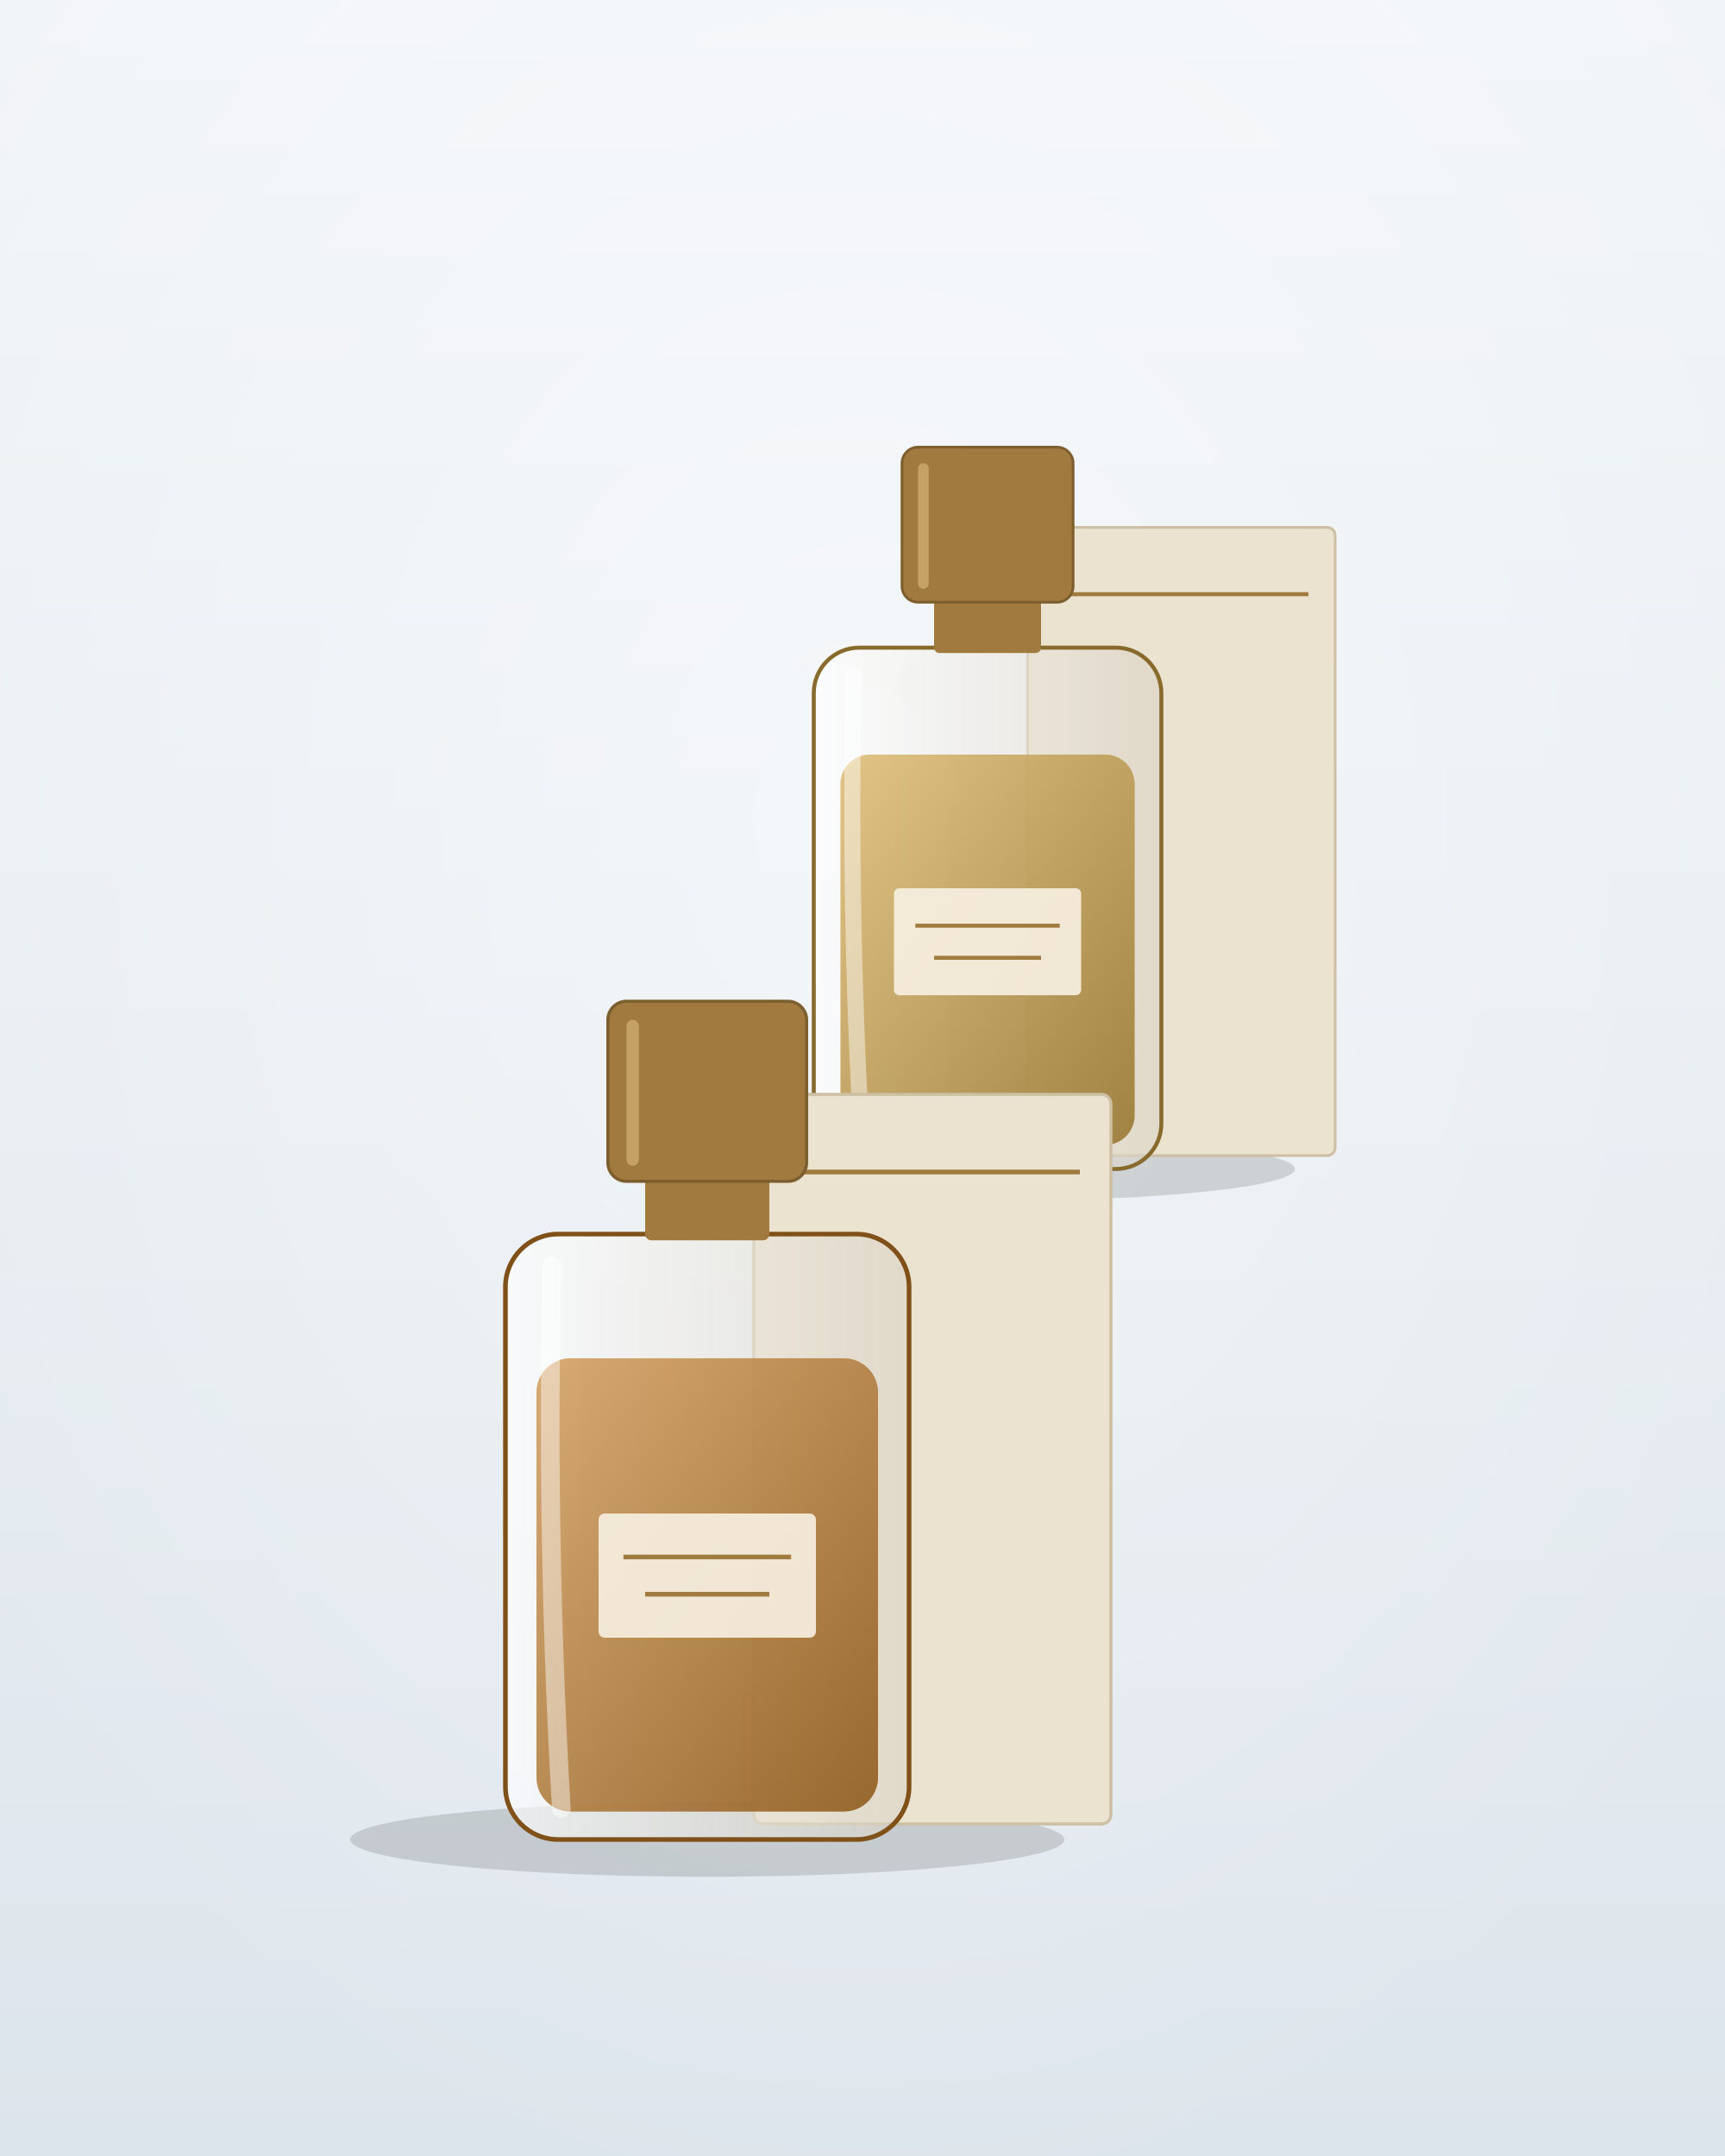
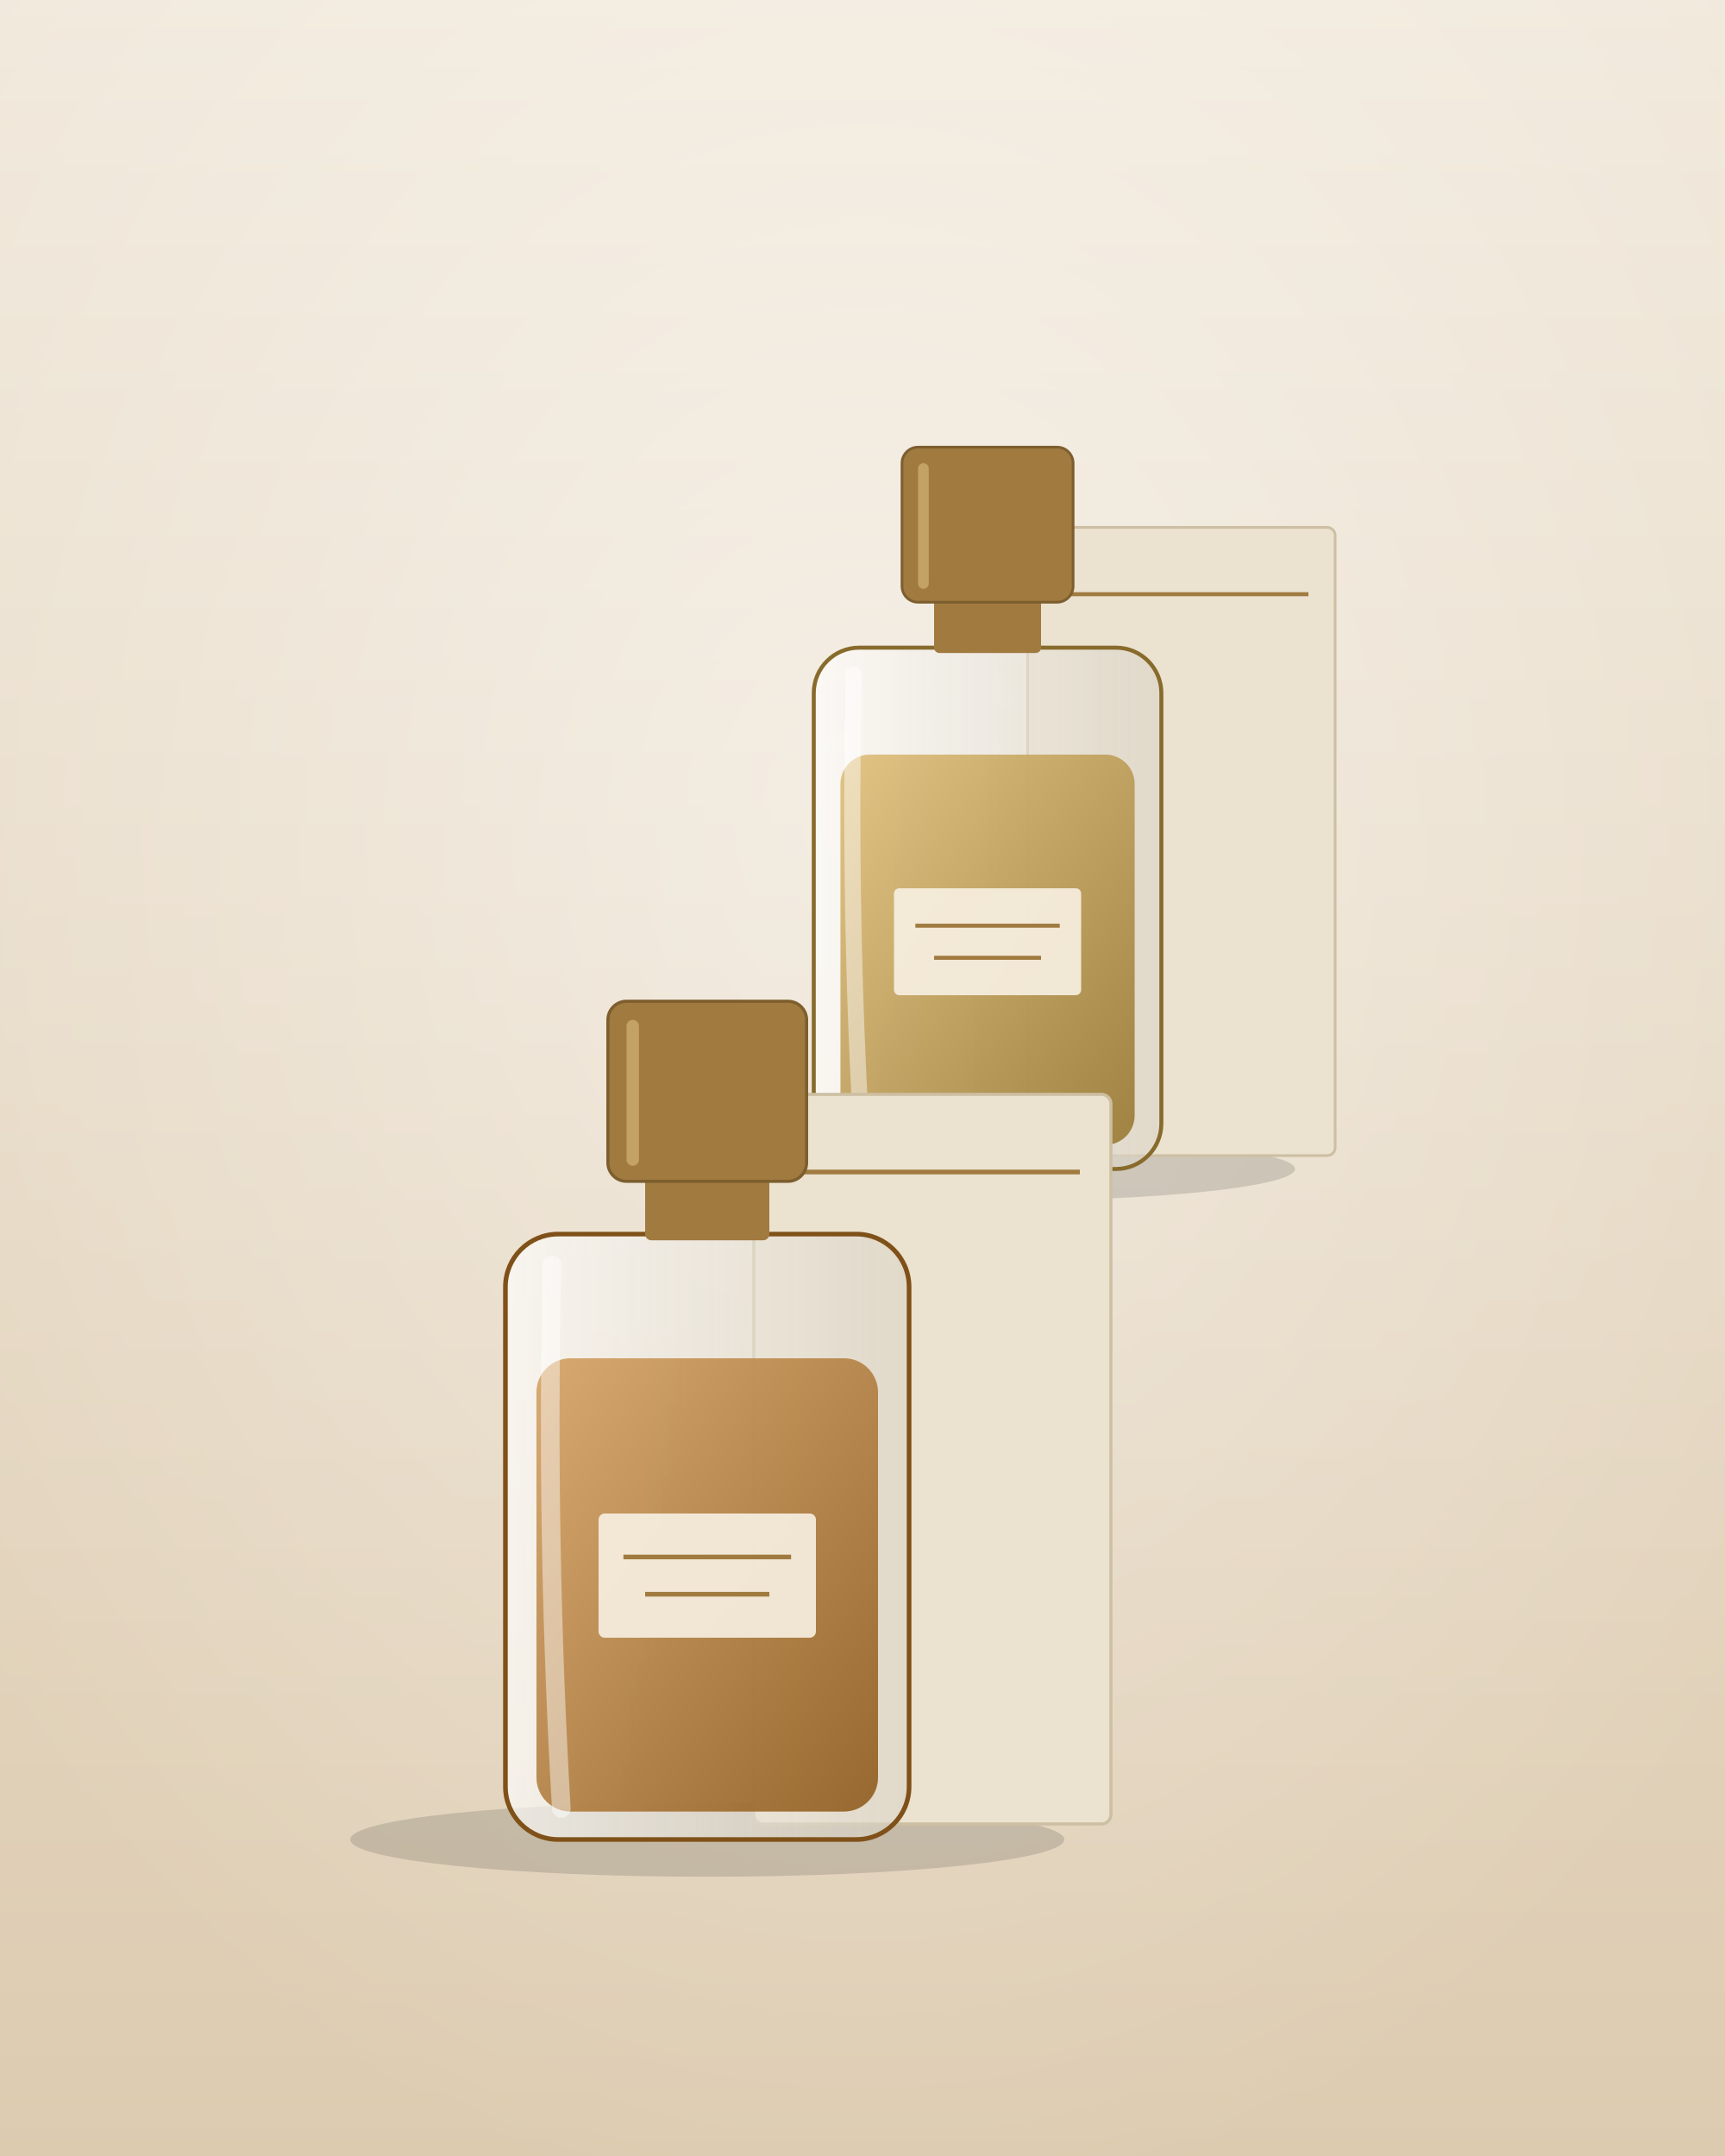
<svg xmlns="http://www.w3.org/2000/svg" viewBox="0 0 800 1000" width="800" height="1000">
  <defs>
    <linearGradient id="cbg" x1="0" y1="0" x2="0" y2="1">
-       <stop offset="0" stop-color="#f2f5f8" />
-       <stop offset="1" stop-color="#dde5ec" />
+       <stop offset="0" stop-color="#f1e9dc" />
+       <stop offset="1" stop-color="#ddcbb0" />
    </linearGradient>
    <radialGradient id="cbg-glow" cx="0.5" cy="0.38" r="0.65">
      <stop offset="0" stop-color="#fff" stop-opacity="0.45" />
      <stop offset="1" stop-color="#fff" stop-opacity="0" />
    </radialGradient>
    <linearGradient id="c1-sh" x1="0" y1="0" x2="1" y2="0">
      <stop offset="0" stop-color="#000" stop-opacity="0.10" />
      <stop offset="0.35" stop-color="#000" stop-opacity="0" />
      <stop offset="0.75" stop-color="#000" stop-opacity="0" />
      <stop offset="1" stop-color="#000" stop-opacity="0.14" />
    </linearGradient>
    <linearGradient id="c1-glass" x1="0" y1="0" x2="1" y2="0">
      <stop offset="0" stop-color="#ffffff" stop-opacity="0.65" />
      <stop offset="1" stop-color="#d9d3c6" stop-opacity="0.55" />
    </linearGradient>
    <linearGradient id="c1-liq" x1="0" y1="0" x2="1" y2="1">
      <stop offset="0" stop-color="#fff" stop-opacity="0.25" />
      <stop offset="1" stop-color="#000" stop-opacity="0.25" />
    </linearGradient>
    <linearGradient id="c0-sh" x1="0" y1="0" x2="1" y2="0">
      <stop offset="0" stop-color="#000" stop-opacity="0.10" />
      <stop offset="0.35" stop-color="#000" stop-opacity="0" />
      <stop offset="0.75" stop-color="#000" stop-opacity="0" />
      <stop offset="1" stop-color="#000" stop-opacity="0.14" />
    </linearGradient>
    <linearGradient id="c0-glass" x1="0" y1="0" x2="1" y2="0">
      <stop offset="0" stop-color="#ffffff" stop-opacity="0.65" />
      <stop offset="1" stop-color="#d9d3c6" stop-opacity="0.55" />
    </linearGradient>
    <linearGradient id="c0-liq" x1="0" y1="0" x2="1" y2="1">
      <stop offset="0" stop-color="#fff" stop-opacity="0.25" />
      <stop offset="1" stop-color="#000" stop-opacity="0.25" />
    </linearGradient>
  </defs>
  <rect width="800" height="1000" fill="url(#cbg)" />
  <rect width="800" height="1000" fill="url(#cbg-glow)" />
  <g transform="translate(210.0,40.0) scale(0.620)">
    <ellipse cx="400" cy="810" rx="230" ry="24.0" fill="#23261f" opacity="0.16" />
    <rect x="430" y="330" width="230" height="470" rx="6" fill="#ebe2cf" stroke="#cdbfa3" stroke-width="2" />
    <path d="M450 380 H640" stroke="#a07a3f" stroke-width="3" />
    <g transform="translate(0.0,0) scale(1,1)">
      <rect x="270" y="420" width="260" height="390" rx="34" fill="url(#c1-glass)" stroke="#886b2c" stroke-width="3" />
      <rect x="290" y="500" width="220" height="292" rx="22" fill="#d2a443" opacity="0.85" />
      <rect x="290" y="500" width="220" height="292" rx="22" fill="url(#c1-liq)" />
      <path d="M300 440 Q296 620 306 790" stroke="#fff" stroke-width="12" opacity="0.45" stroke-linecap="round" />
      <rect x="360" y="380" width="80" height="44" rx="4" fill="#a07a3f" />
      <rect x="336" y="270" width="128" height="116" rx="12" fill="#a07a3f" stroke="#7d5e2e" stroke-width="2" />
      <path d="M352 286 V372" stroke="#d3b273" stroke-width="8" opacity="0.7" stroke-linecap="round" />
      <rect x="330" y="600" width="140" height="80" rx="4" fill="#f6efe0" opacity="0.92" />
      <path d="M346 628 H454 M360 652 H440" stroke="#a07a3f" stroke-width="3" />
    </g>
  </g>
  <g transform="translate(40.0,270.0) scale(0.720)">
    <ellipse cx="400" cy="810" rx="230" ry="24.0" fill="#23261f" opacity="0.16" />
    <rect x="430" y="330" width="230" height="470" rx="6" fill="#ebe2cf" stroke="#cdbfa3" stroke-width="2" />
    <path d="M450 380 H640" stroke="#a07a3f" stroke-width="3" />
    <g transform="translate(0.0,0) scale(1,1)">
      <rect x="270" y="420" width="260" height="390" rx="34" fill="url(#c0-glass)" stroke="#7f5119" stroke-width="3" />
      <rect x="290" y="500" width="220" height="292" rx="22" fill="#c47d26" opacity="0.85" />
      <rect x="290" y="500" width="220" height="292" rx="22" fill="url(#c0-liq)" />
      <path d="M300 440 Q296 620 306 790" stroke="#fff" stroke-width="12" opacity="0.45" stroke-linecap="round" />
      <rect x="360" y="380" width="80" height="44" rx="4" fill="#a07a3f" />
      <rect x="336" y="270" width="128" height="116" rx="12" fill="#a07a3f" stroke="#7d5e2e" stroke-width="2" />
      <path d="M352 286 V372" stroke="#d3b273" stroke-width="8" opacity="0.7" stroke-linecap="round" />
      <rect x="330" y="600" width="140" height="80" rx="4" fill="#f6efe0" opacity="0.92" />
      <path d="M346 628 H454 M360 652 H440" stroke="#a07a3f" stroke-width="3" />
    </g>
  </g>
</svg>
